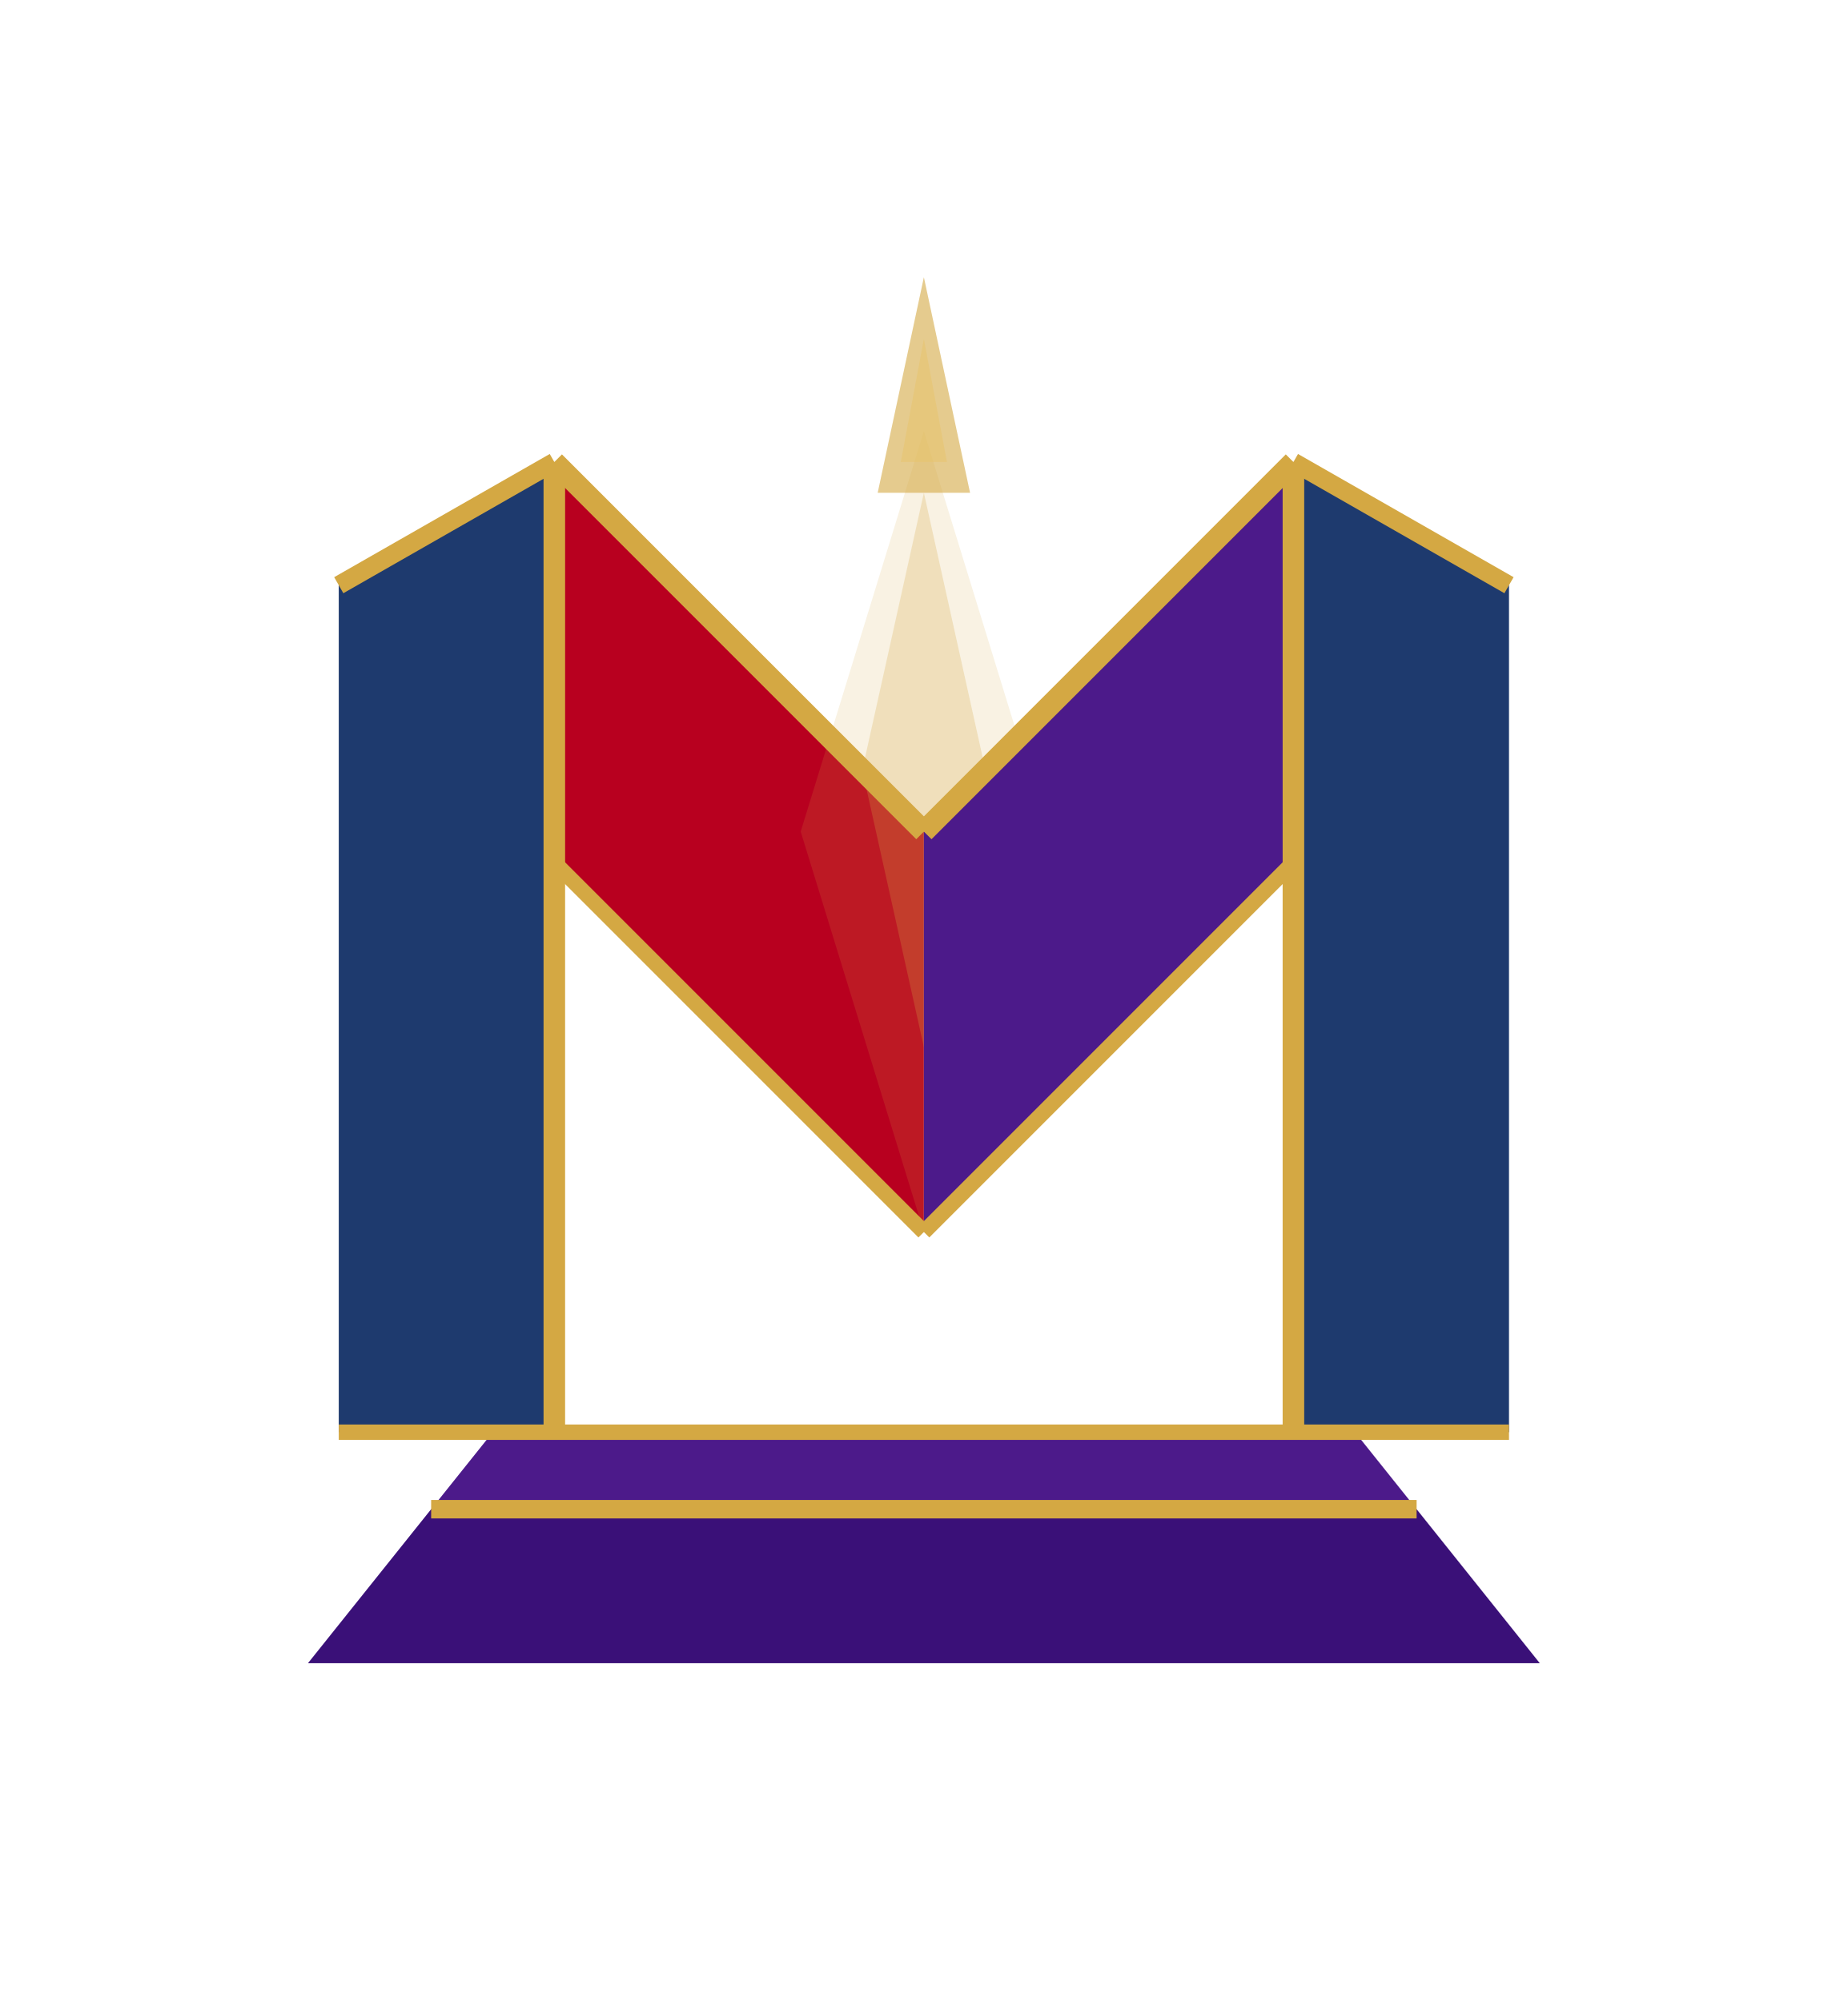
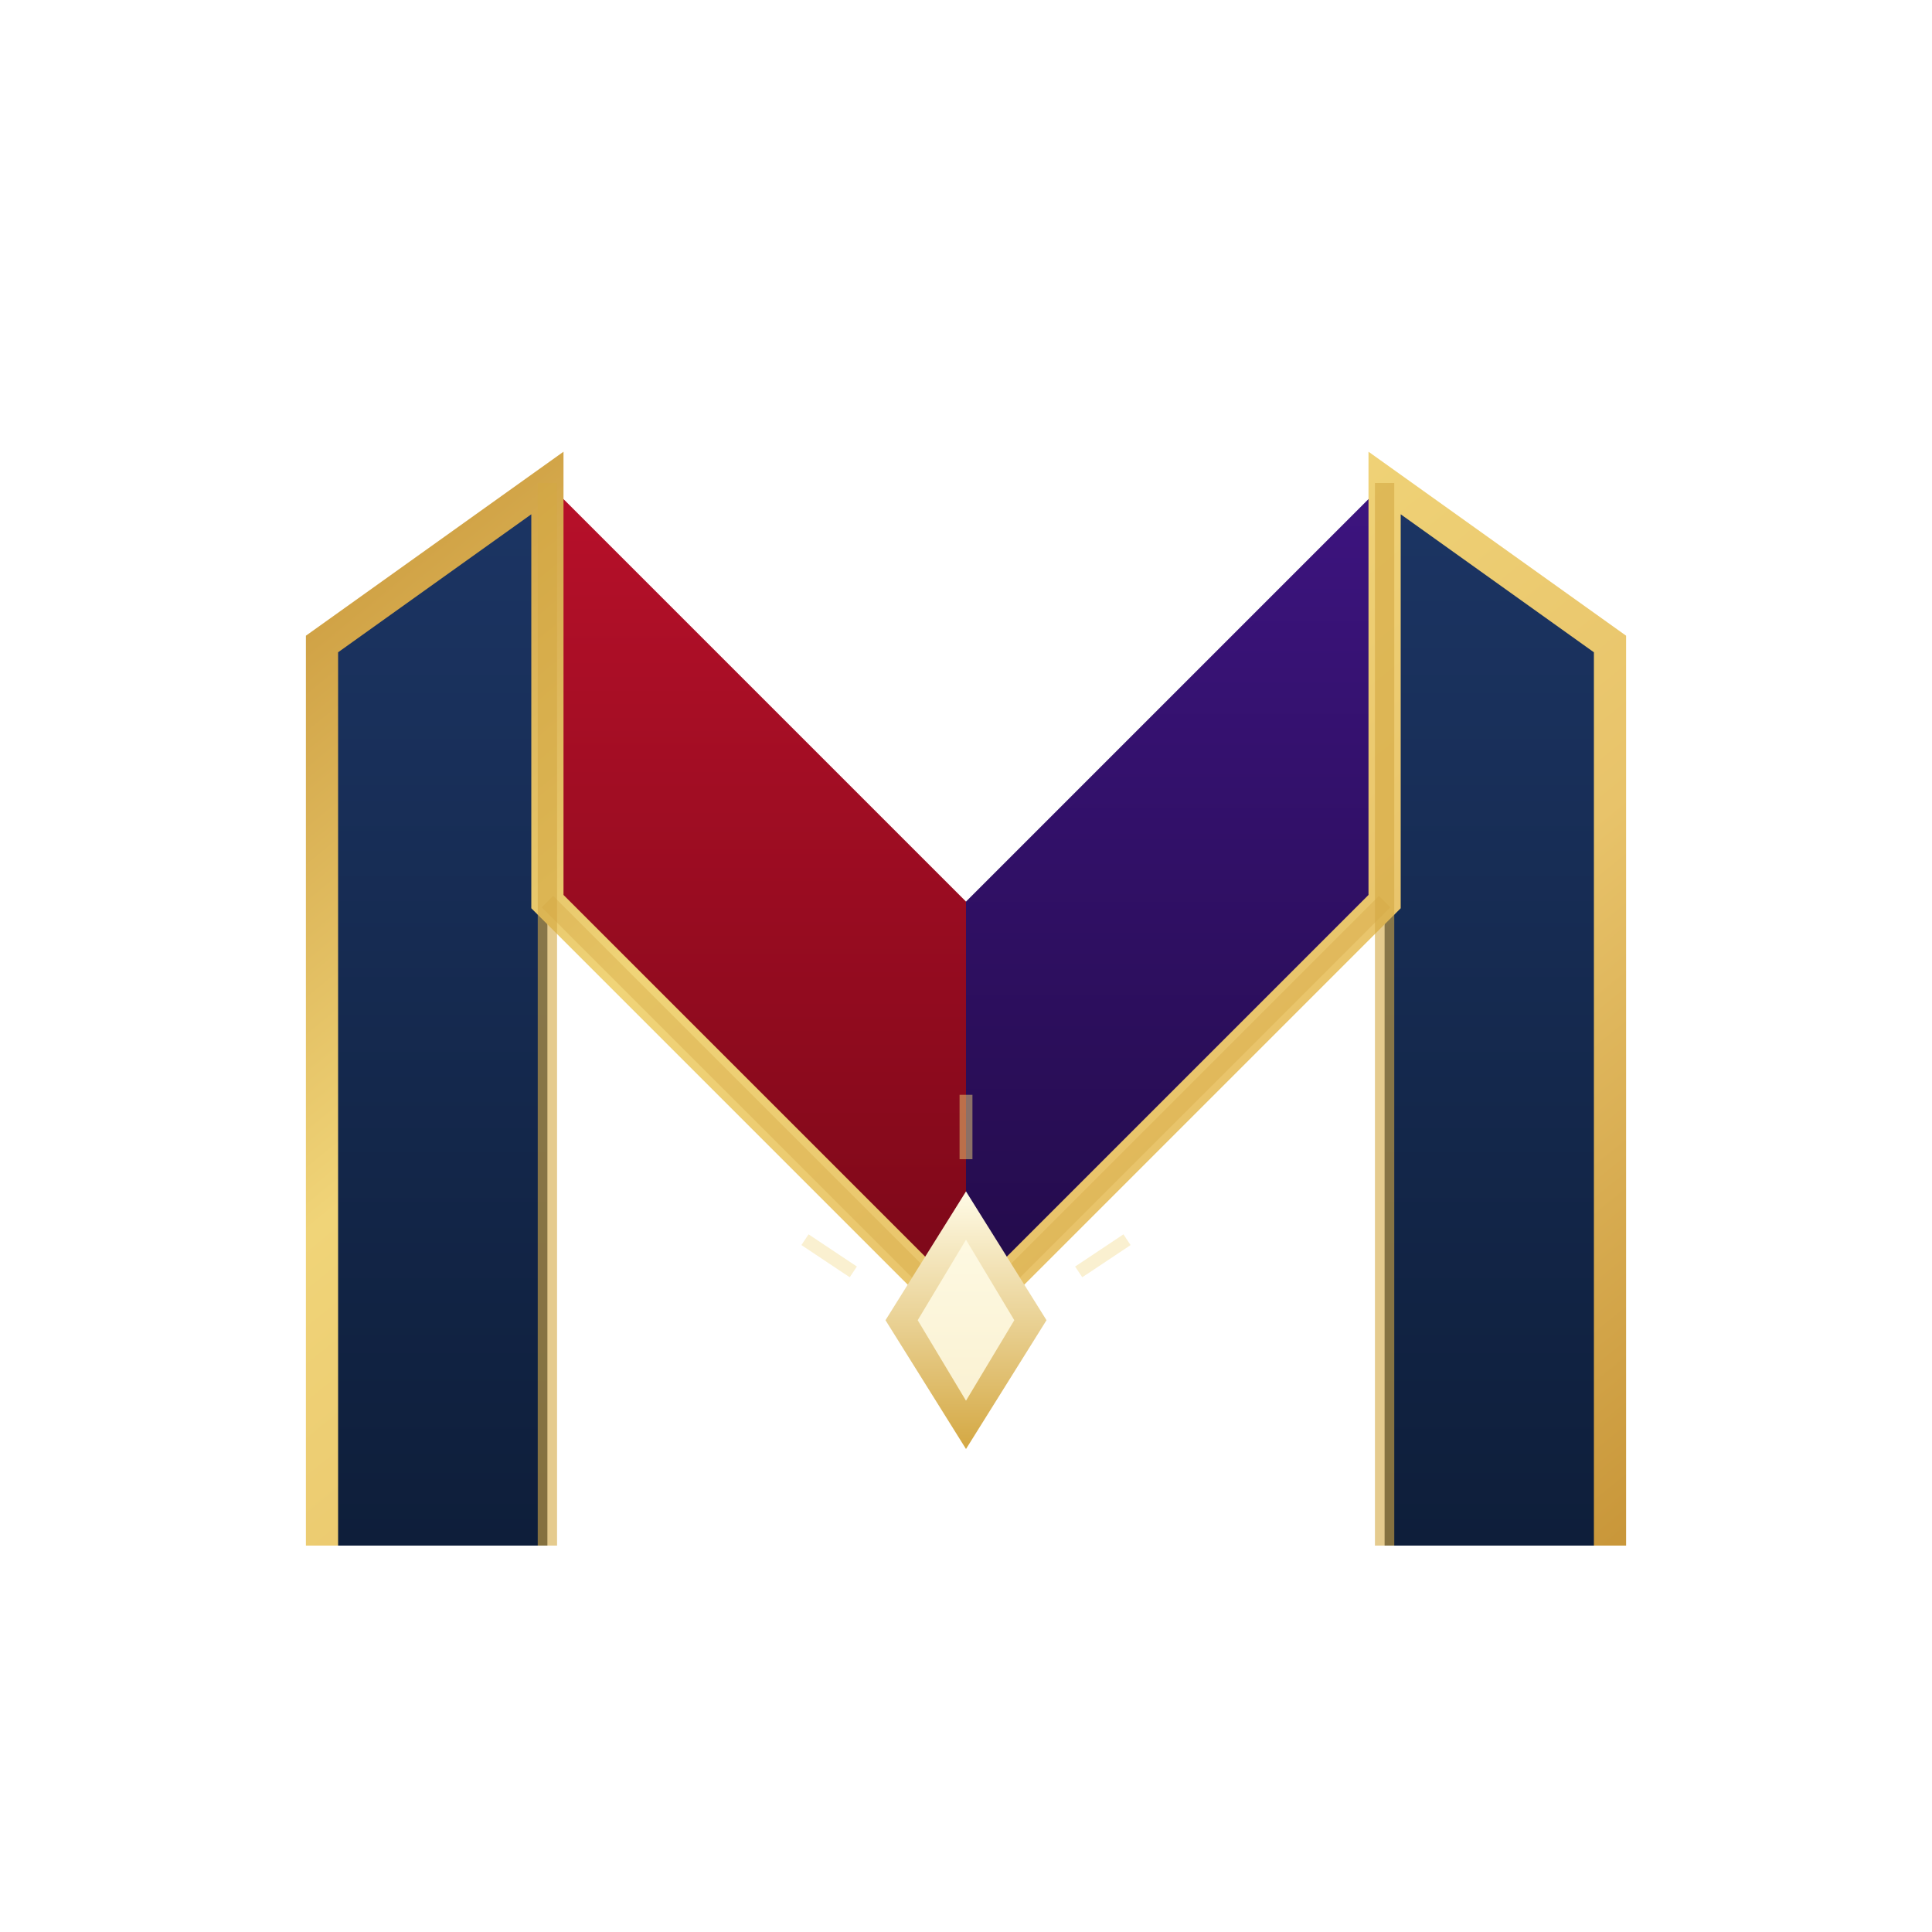
- <svg xmlns="http://www.w3.org/2000/svg" viewBox="0 0 120 130" fill="none">
-   <polygon points="20,108 100,108 92,98 28,98" fill="#3A1078" />
-   <polygon points="28,98 92,98 88,93 32,93" fill="#4C1A8A" />
-   <line x1="28" y1="98" x2="92" y2="98" stroke="#D4A843" stroke-width="1.2" />
-   <polygon points="22,93 36,93 36,30 22,38" fill="#1E3A6E" />
-   <polygon points="36,30 36,56 60,80 60,54" fill="#B8001F" />
-   <polygon points="52,54 60,28 68,54 60,80" fill="#D4A843" opacity="0.15" />
-   <polygon points="56,50 60,32 64,50 60,68" fill="#D4A843" opacity="0.25" />
-   <polygon points="60,54 60,80 84,56 84,30" fill="#4C1A8A" />
-   <polygon points="84,30 84,93 98,93 98,38" fill="#1E3A6E" />
-   <line x1="36" y1="30" x2="36" y2="93" stroke="#D4A843" stroke-width="1.4" />
-   <line x1="36" y1="30" x2="60" y2="54" stroke="#D4A843" stroke-width="1.4" />
-   <line x1="36" y1="56" x2="60" y2="80" stroke="#D4A843" stroke-width="1" />
-   <line x1="60" y1="54" x2="84" y2="30" stroke="#D4A843" stroke-width="1.4" />
-   <line x1="60" y1="80" x2="84" y2="56" stroke="#D4A843" stroke-width="1" />
-   <line x1="84" y1="30" x2="84" y2="93" stroke="#D4A843" stroke-width="1.4" />
-   <line x1="22" y1="93" x2="98" y2="93" stroke="#D4A843" stroke-width="1" />
-   <line x1="22" y1="38" x2="36" y2="30" stroke="#D4A843" stroke-width="1.2" />
-   <line x1="84" y1="30" x2="98" y2="38" stroke="#D4A843" stroke-width="1.2" />
-   <polygon points="57,32 60,18 63,32" fill="#D4A843" opacity="0.6" />
-   <polygon points="58.5,30 60,22 61.5,30" fill="#E8C36A" opacity="0.5" />
+ <svg xmlns="http://www.w3.org/2000/svg" viewBox="0 0 120 120" fill="none">
+   <defs>
+     <linearGradient id="goldEdge" x1="0" y1="0" x2="1" y2="1">
+       <stop offset="0%" stop-color="#C9973A" />
+       <stop offset="35%" stop-color="#F0D478" />
+       <stop offset="65%" stop-color="#E8C36A" />
+       <stop offset="100%" stop-color="#C9973A" />
+     </linearGradient>
+     <linearGradient id="purpleDeep" x1="0" y1="0" x2="0" y2="1">
+       <stop offset="0%" stop-color="#3D1480" />
+       <stop offset="100%" stop-color="#220B48" />
+     </linearGradient>
+     <linearGradient id="scarletRich" x1="0" y1="0" x2="0" y2="1">
+       <stop offset="0%" stop-color="#B8102A" />
+       <stop offset="100%" stop-color="#7A0818" />
+     </linearGradient>
+     <linearGradient id="navyDeep" x1="0" y1="0" x2="0" y2="1">
+       <stop offset="0%" stop-color="#1C3564" />
+       <stop offset="100%" stop-color="#0E1E3A" />
+     </linearGradient>
+     <linearGradient id="sparkGold" x1="0.5" y1="0" x2="0.5" y2="1">
+       <stop offset="0%" stop-color="#FFFBE6" />
+       <stop offset="100%" stop-color="#D4A843" />
+     </linearGradient>
+   </defs>
+   <polygon points="20,96 34,96 34,30 20,40" fill="url(#navyDeep)" />
+   <polygon points="34,30 34,56 60,82 60,56" fill="url(#scarletRich)" />
+   <polygon points="60,56 60,82 86,56 86,30" fill="url(#purpleDeep)" />
+   <polygon points="86,30 86,96 100,96 100,40" fill="url(#navyDeep)" />
+   <polyline points="20,96 20,40 34,30 34,56 60,82 86,56 86,30 100,40 100,96" stroke="url(#goldEdge)" stroke-width="2" stroke-linejoin="miter" fill="none" />
+   <line x1="20" y1="96" x2="34" y2="96" stroke="url(#goldEdge)" stroke-width="2" />
+   <line x1="86" y1="96" x2="100" y2="96" stroke="url(#goldEdge)" stroke-width="2" />
+   <line x1="34" y1="30" x2="34" y2="96" stroke="#D4A843" stroke-width="1.2" opacity="0.6" />
+   <line x1="86" y1="30" x2="86" y2="96" stroke="#D4A843" stroke-width="1.2" opacity="0.6" />
+   <line x1="34" y1="56" x2="60" y2="82" stroke="#D4A843" stroke-width="1" opacity="0.4" />
+   <line x1="86" y1="56" x2="60" y2="82" stroke="#D4A843" stroke-width="1" opacity="0.4" />
+   <polygon points="60,74 65,82 60,90 55,82" fill="url(#sparkGold)" />
+   <polygon points="60,77 63,82 60,87 57,82" fill="#FFFBE6" opacity="0.85" />
+   <line x1="60" y1="72" x2="60" y2="68" stroke="#F0D478" stroke-width="0.8" opacity="0.5" />
+   <line x1="53" y1="79" x2="50" y2="77" stroke="#F0D478" stroke-width="0.8" opacity="0.35" />
+   <line x1="67" y1="79" x2="70" y2="77" stroke="#F0D478" stroke-width="0.8" opacity="0.35" />
</svg>
